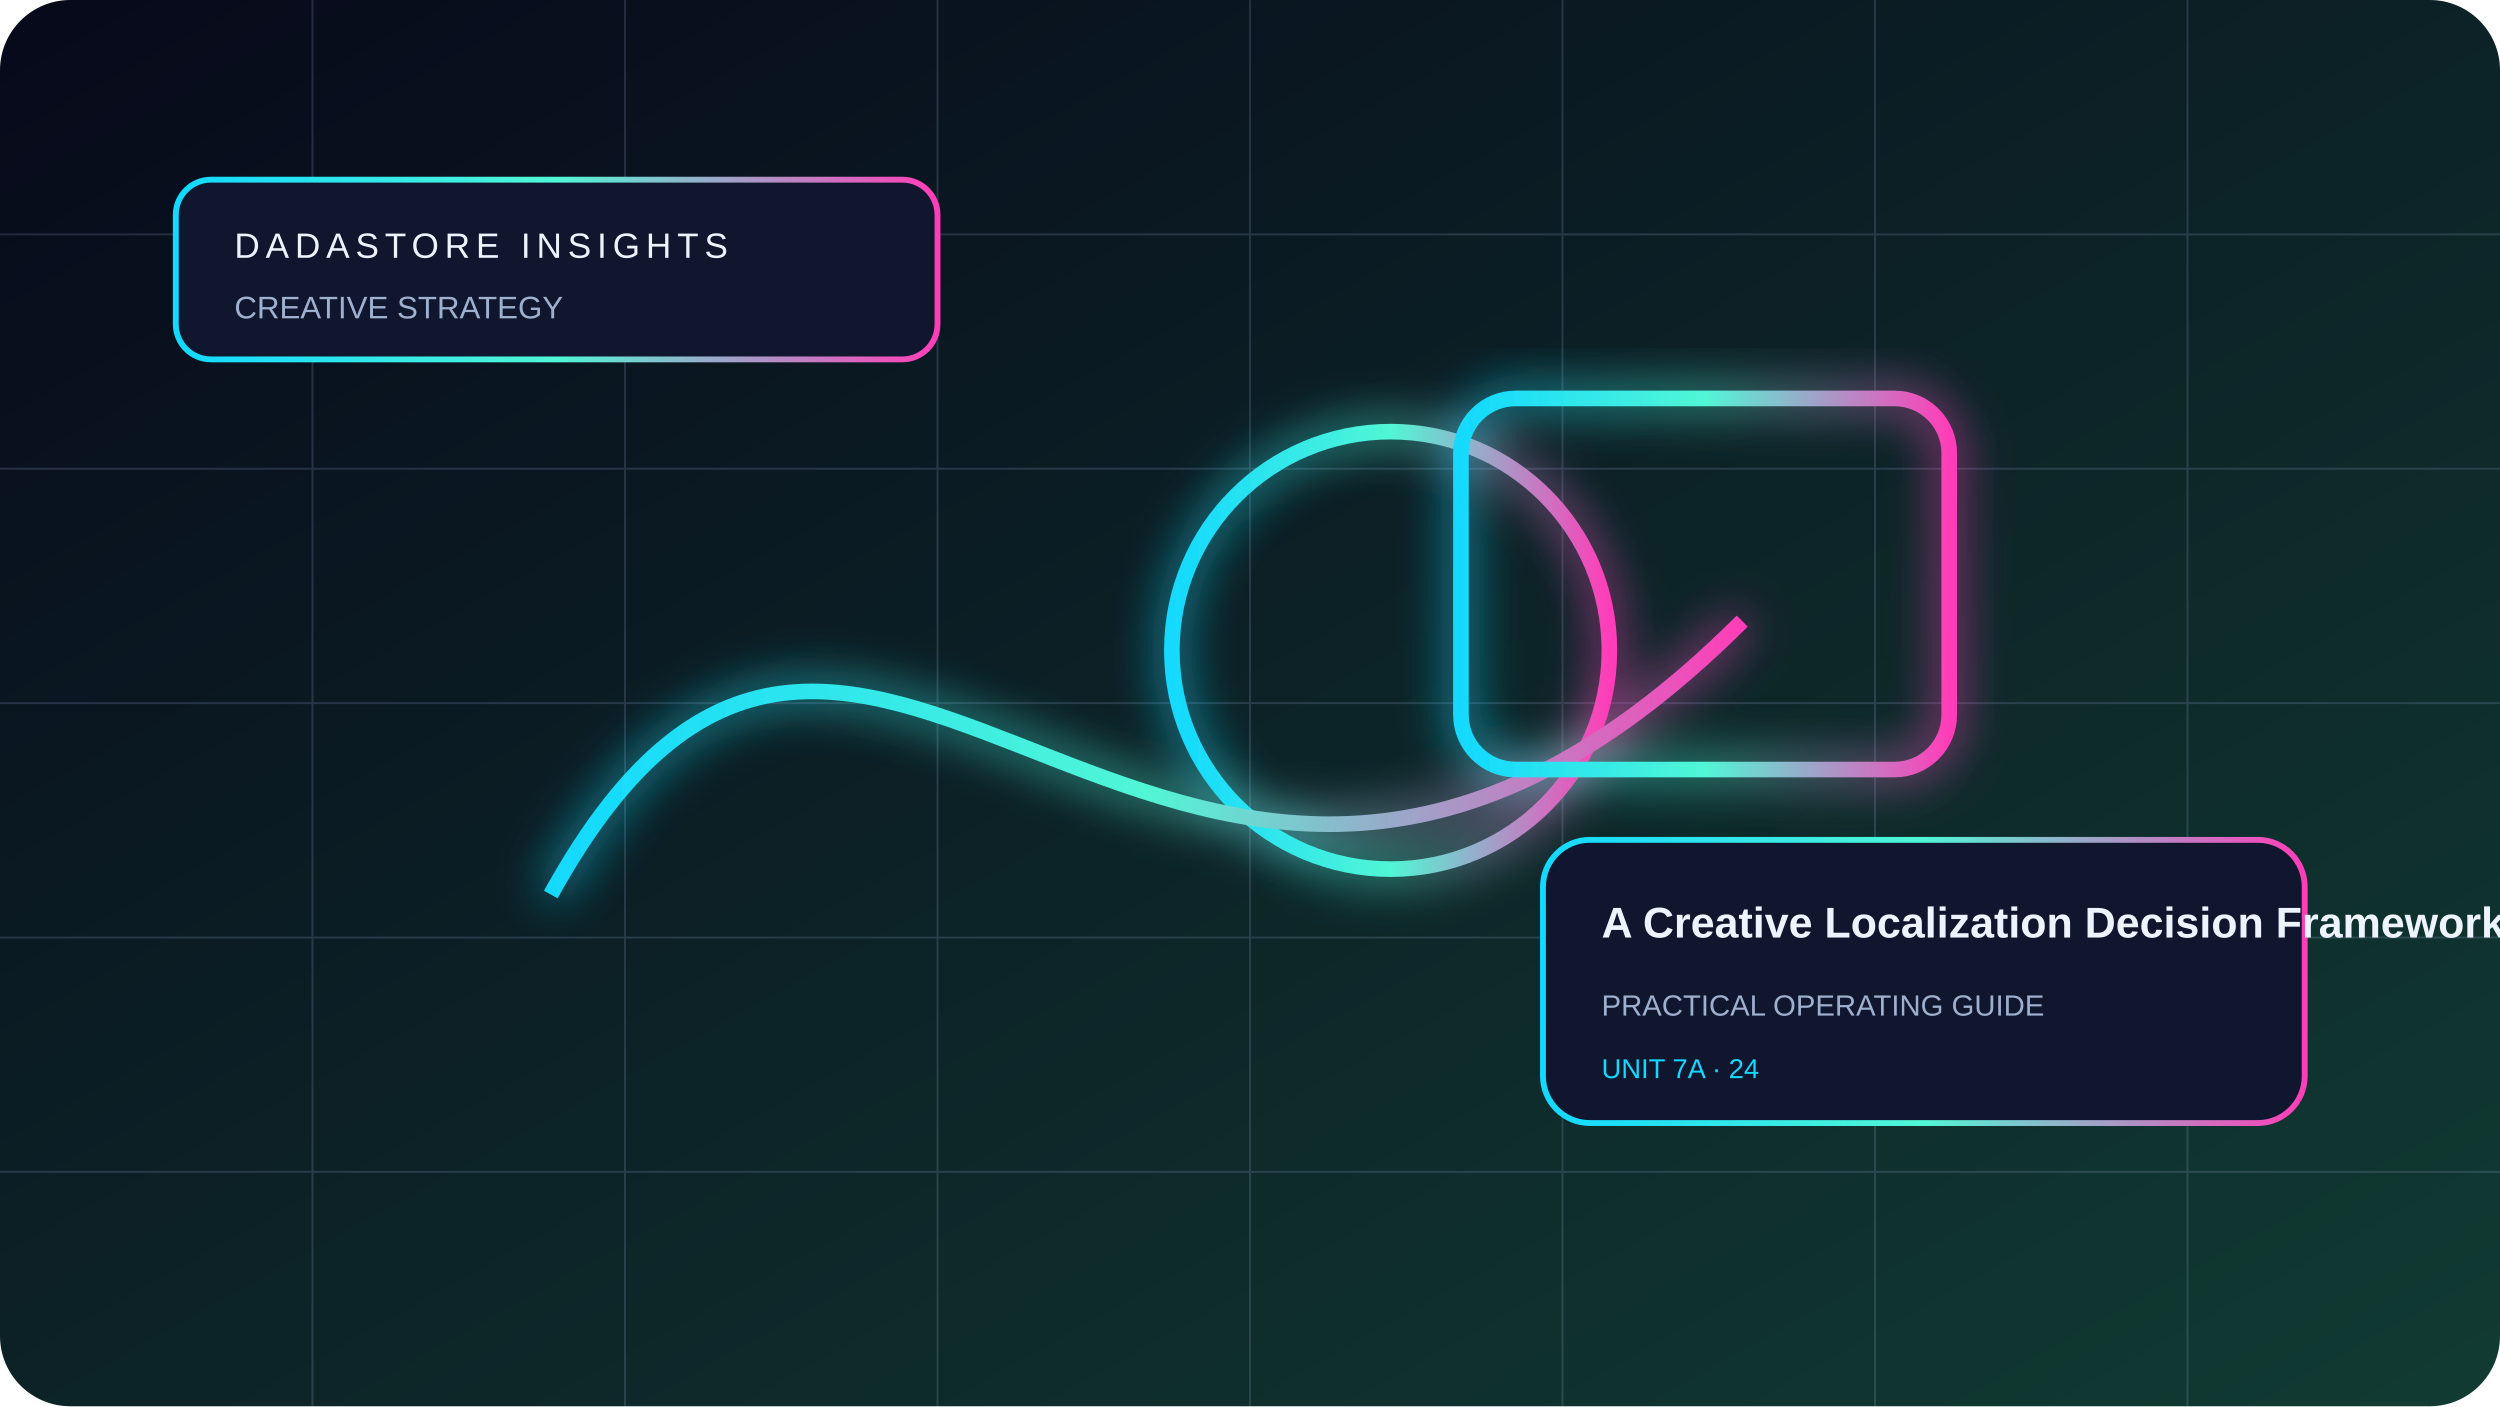
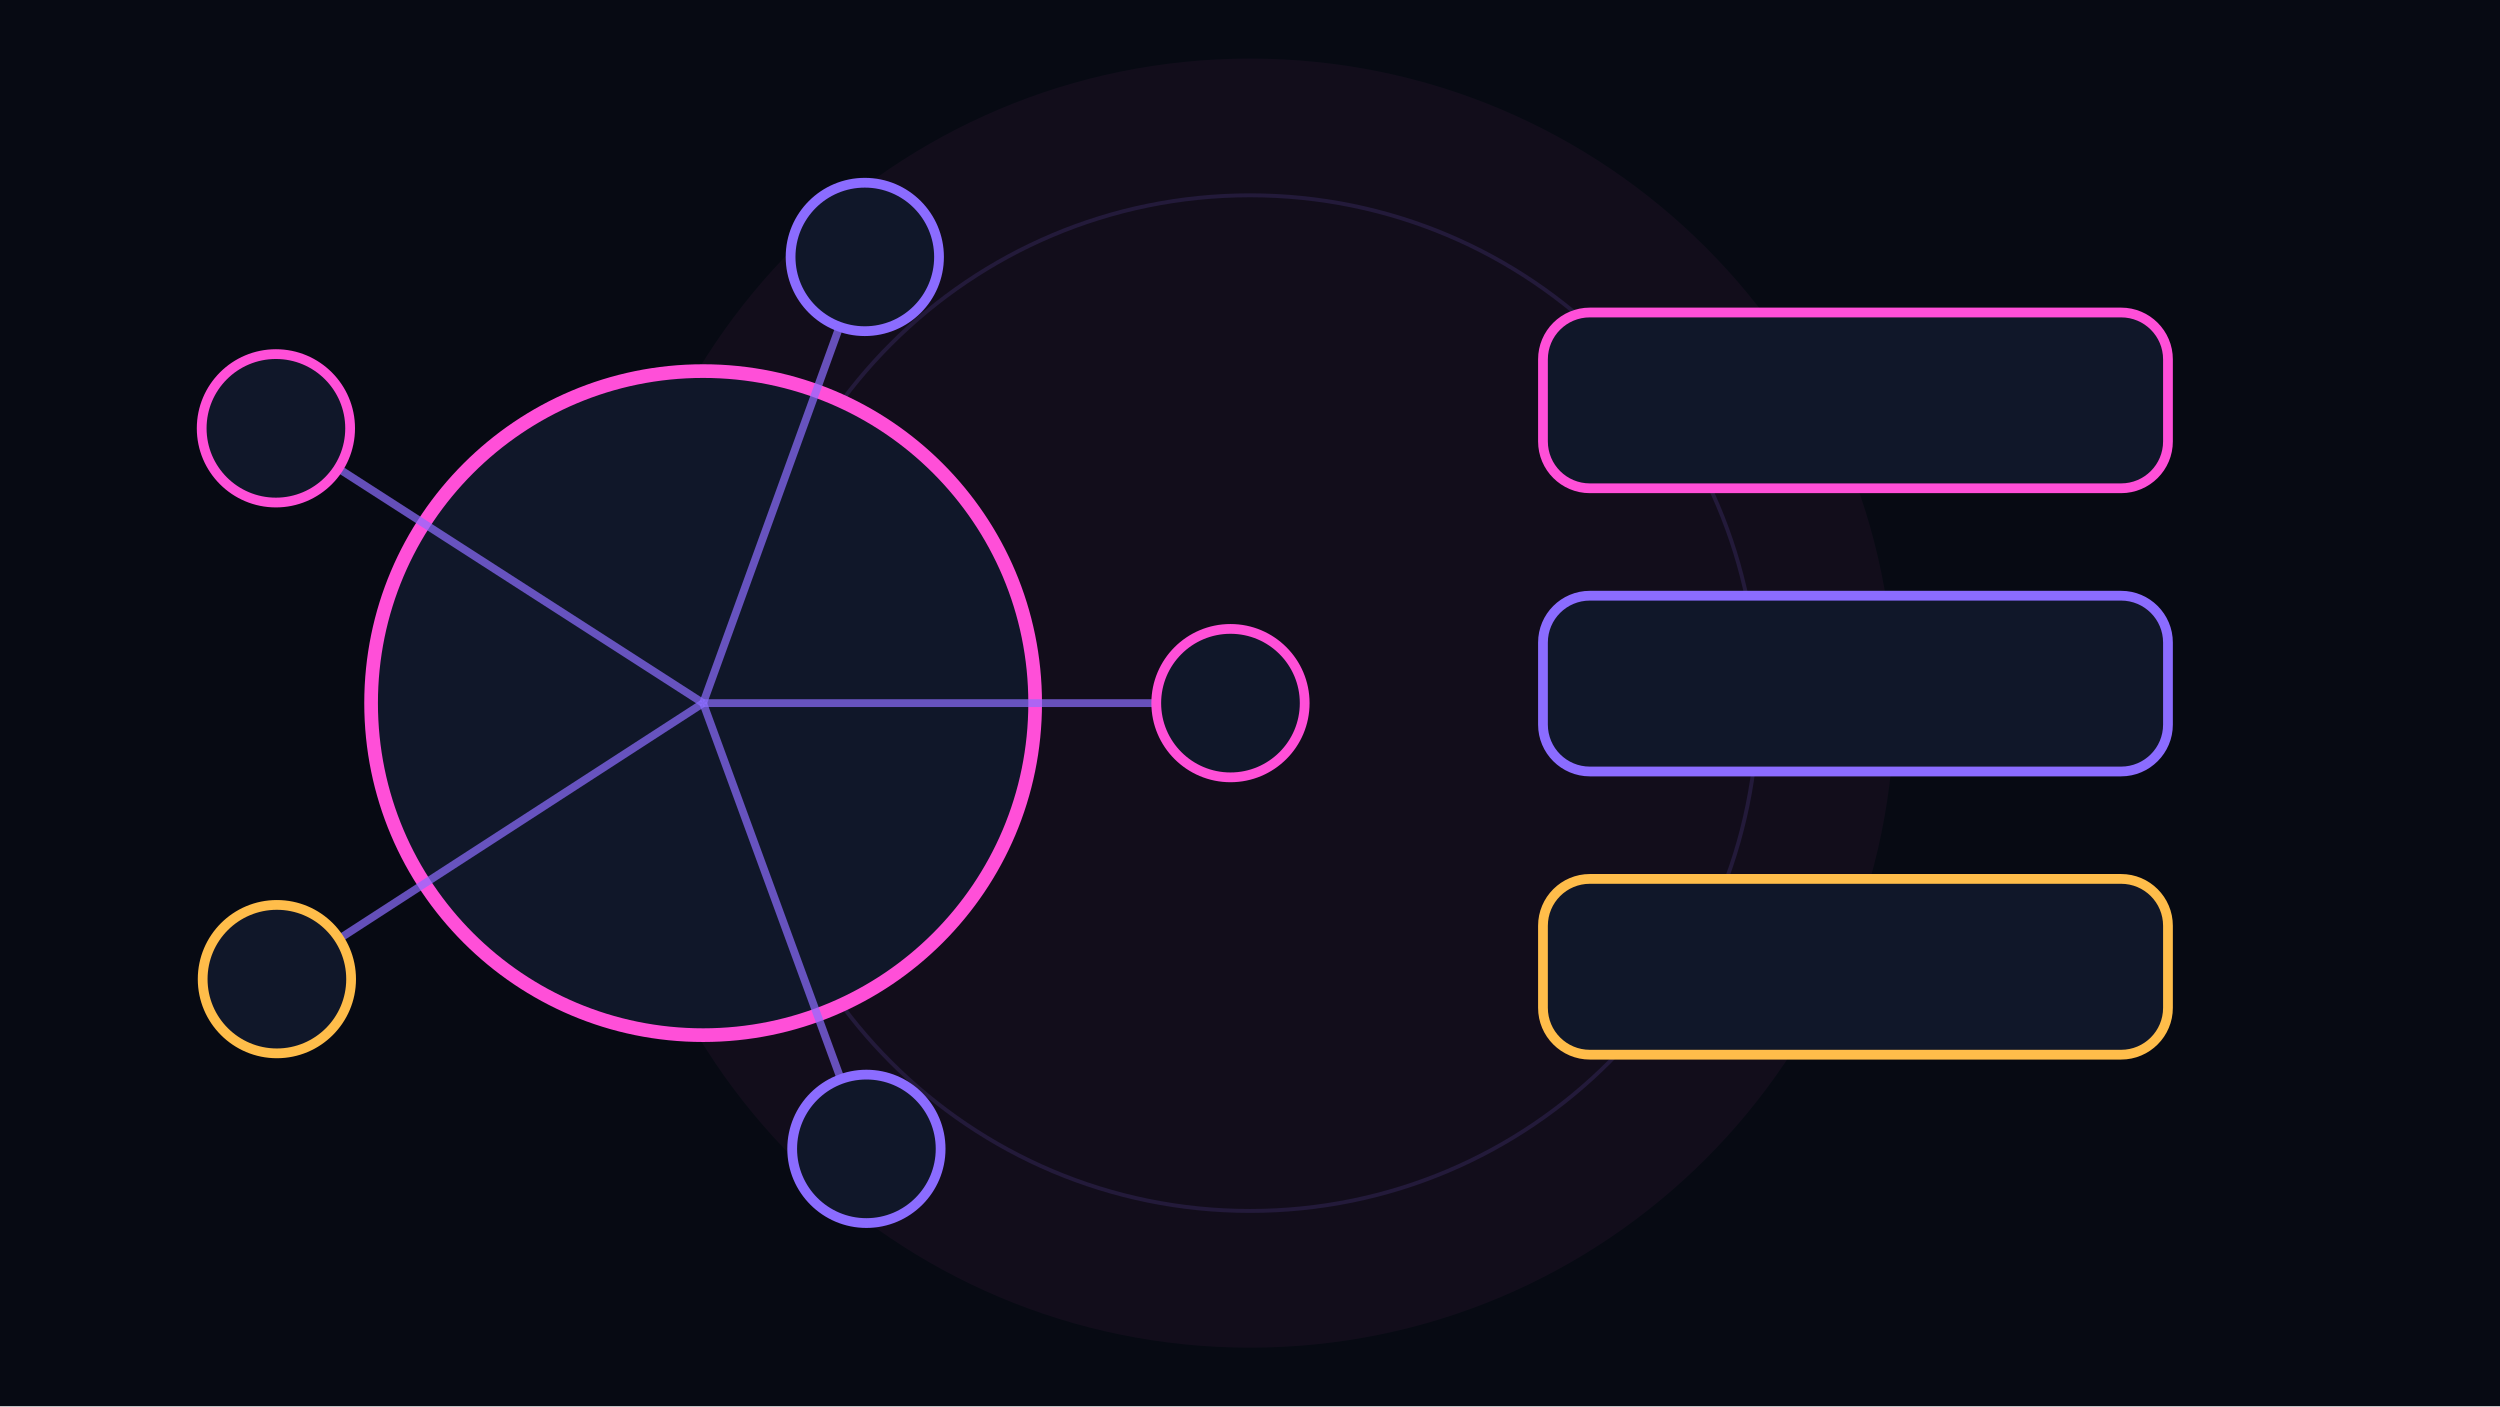
- <svg xmlns="http://www.w3.org/2000/svg" viewBox="0 0 1280 720" role="img" aria-labelledby="title desc">
+ <svg xmlns="http://www.w3.org/2000/svg" width="1280" height="720" viewBox="0 0 1280 720" role="img" aria-labelledby="u7d-title-24 u7d-desc-24" data-unit7d-composition="u7d-24-creative-localization-decision-framework" data-unit7d-family="localization adaptation map">
  <defs>
-     <linearGradient id="bg" x1="0" y1="0" x2="1" y2="1">
-       <stop stop-color="#07091a" />
-       <stop offset="1" stop-color="hsl(168 55% 15%)" />
+     <linearGradient id="u7d-accent-24" x1="0" y1="0" x2="1" y2="1">
+       <stop stop-color="#ff4fd8" />
+       <stop offset=".55" stop-color="#8b6cff" />
+       <stop offset="1" stop-color="#ffbd4a" />
    </linearGradient>
-     <linearGradient id="line" x1="0" y1="0" x2="1" y2="0">
-       <stop stop-color="#12d9ff" />
-       <stop offset=".5" stop-color="hsl(168 90% 64%)" />
-       <stop offset="1" stop-color="#ff3db8" />
-     </linearGradient>
-     <filter id="glow">
-       <feGaussianBlur stdDeviation="12" result="b" />
-       <feMerge>
-         <feMergeNode in="b" />
-         <feMergeNode in="SourceGraphic" />
-       </feMerge>
-     </filter>
  </defs>
-   <rect width="1280" height="720" rx="36" fill="url(#bg)" />
-   <g opacity=".18" stroke="#a8b8e8">
-     <path d="M0 120H1280M0 240H1280M0 360H1280M0 480H1280M0 600H1280" />
-     <path d="M160 0V720M320 0V720M480 0V720M640 0V720M800 0V720M960 0V720M1120 0V720" />
+   <rect width="1280" height="720" fill="#070a13" />
+   <circle cx="640" cy="360" r="330" fill="#ff4fd8" opacity=".045" />
+   <circle cx="640" cy="360" r="260" fill="none" stroke="#8b6cff" stroke-width="2" opacity=".14" />
+   <g data-visual-type="map">
+     <circle cx="360" cy="360" r="170" fill="#101729" stroke="#ff4fd8" stroke-width="7" opacity="1" />
+     <line x1="360" y1="360" x2="630" y2="360" stroke="#8b6cff" stroke-width="4" opacity="0.7" />
+     <circle cx="630" cy="360" r="38" fill="#101729" stroke="#ff4fd8" stroke-width="5" opacity="1" />
+     <line x1="360" y1="360" x2="443.598" y2="588.206" stroke="#8b6cff" stroke-width="4" opacity="0.7" />
+     <circle cx="443.598" cy="588.206" r="38" fill="#101729" stroke="#8b6cff" stroke-width="5" opacity="1" />
+     <line x1="360" y1="360" x2="141.768" y2="501.316" stroke="#8b6cff" stroke-width="4" opacity="0.7" />
+     <circle cx="141.768" cy="501.316" r="38" fill="#101729" stroke="#ffbd4a" stroke-width="5" opacity="1" />
+     <line x1="360" y1="360" x2="141.263" y2="219.303" stroke="#8b6cff" stroke-width="4" opacity="0.7" />
+     <circle cx="141.263" cy="219.303" r="38" fill="#101729" stroke="#ff4fd8" stroke-width="5" opacity="1" />
+     <line x1="360" y1="360" x2="442.78" y2="131.558" stroke="#8b6cff" stroke-width="4" opacity="0.7" />
+     <circle cx="442.78" cy="131.558" r="38" fill="#101729" stroke="#8b6cff" stroke-width="5" opacity="1" />
+     <rect x="790" y="160" width="320" height="90" rx="24" fill="#101729" stroke="#ff4fd8" stroke-width="5" opacity="1" />
+     <rect x="790" y="305" width="320" height="90" rx="24" fill="#101729" stroke="#8b6cff" stroke-width="5" opacity="1" />
+     <rect x="790" y="450" width="320" height="90" rx="24" fill="#101729" stroke="#ffbd4a" stroke-width="5" opacity="1" />
  </g>
-   <g fill="none" stroke="url(#line)" stroke-width="8" filter="url(#glow)">
-     <circle cx="712" cy="333" r="112" />
-     <path d="M282 458 C442 168,602 608,892 318" />
-     <rect x="748" y="204" width="250" height="190" rx="28" />
-   </g>
-   <g fill="#10162e" stroke="url(#line)" stroke-width="3">
-     <rect x="90" y="92" width="390" height="92" rx="18" />
-     <rect x="790" y="430" width="390" height="145" rx="24" />
-   </g>
-   <g fill="#edf4ff" font-family="Arial,sans-serif">
-     <text x="120" y="132" font-size="18" letter-spacing="3">DADASTORE INSIGHTS</text>
-     <text x="120" y="163" font-size="16" fill="#9fb0cf">CREATIVE STRATEGY</text>
-     <text x="820" y="480" font-size="22" font-weight="700">A Creative Localization Decision Framework</text>
-     <text x="820" y="520" font-size="15" fill="#9fb0cf">PRACTICAL OPERATING GUIDE</text>
-     <text x="820" y="552" font-size="14" fill="#12d9ff">UNIT 7A · 24</text>
-   </g>
+   <path d="M70 665H1210" stroke="url(#u7d-accent-24)" stroke-width="3" opacity=".5" />
</svg>
